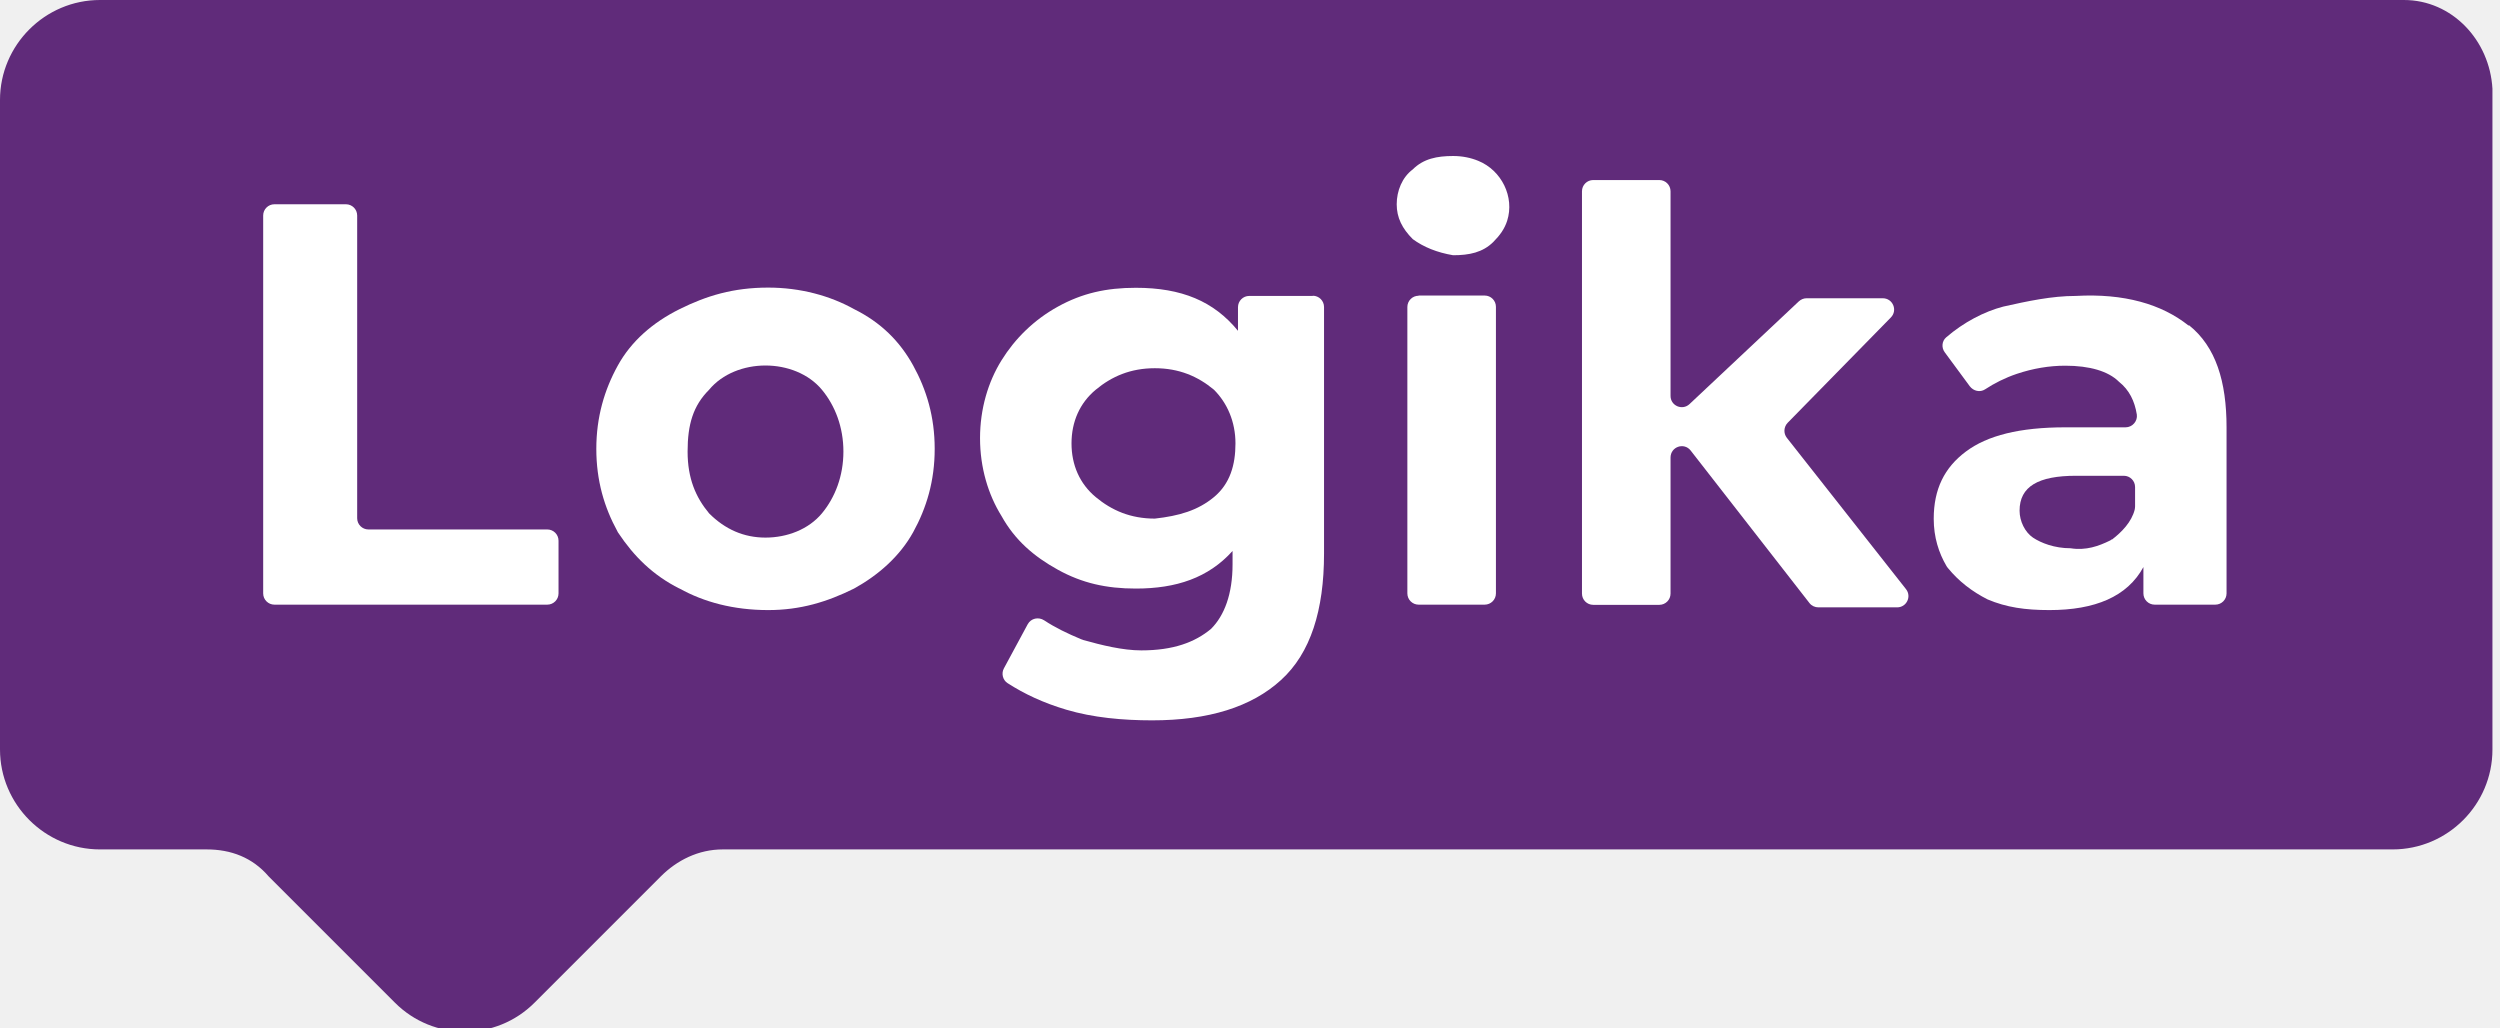
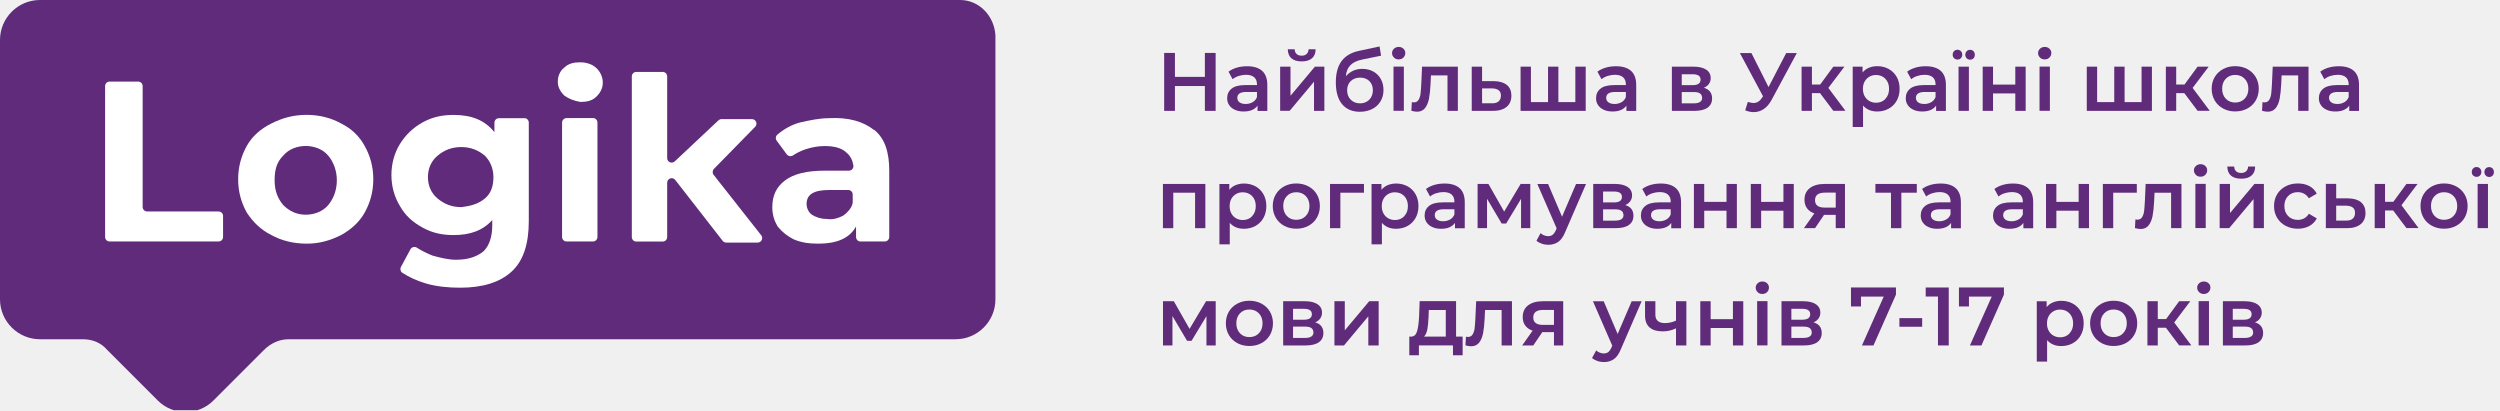
- <svg xmlns="http://www.w3.org/2000/svg" width="129" height="53" viewBox="0 0 129 53" fill="none">
-   <path fill-rule="evenodd" clip-rule="evenodd" d="M124.04 0H5.16C2.32 0 0 2.32 0 5.16V38.67C0 41.51 2.32 43.83 5.16 43.83H10.67C11.92 43.83 13.03 44.25 13.86 45.22L20.38 51.74C22.37 53.73 25.59 53.73 27.58 51.74L34.1 45.22C34.93 44.39 36.04 43.83 37.29 43.83H123.46C126.3 43.83 128.61 41.51 128.61 38.68V4.58C128.47 2.08 126.53 0 124.04 0Z" fill="#602B7A" />
-   <path d="M14.16 10.54H17.85C18.17 10.54 18.43 10.8 18.43 11.12V26.74C18.43 27.06 18.69 27.32 19.01 27.32H28.24C28.56 27.32 28.82 27.58 28.82 27.9V30.62C28.82 30.94 28.56 31.2 28.24 31.2H14.16C13.84 31.2 13.58 30.94 13.58 30.62V11.12C13.58 10.8 13.84 10.54 14.16 10.54Z" fill="white" />
-   <path d="M35.059 30.37C33.69 29.68 32.719 28.72 31.899 27.49C31.88 27.47 31.869 27.44 31.86 27.42C31.18 26.18 30.77 24.8 30.77 23.16C30.77 21.52 31.189 20.11 31.88 18.86C32.569 17.61 33.679 16.64 35.069 15.95C36.459 15.26 37.84 14.84 39.639 14.84C41.3 14.84 42.83 15.26 44.069 15.95C45.459 16.64 46.429 17.61 47.12 18.86C47.809 20.11 48.23 21.5 48.23 23.16C48.23 24.82 47.809 26.21 47.12 27.46C46.429 28.71 45.319 29.68 44.069 30.37C42.679 31.06 41.3 31.48 39.639 31.48C37.84 31.48 36.309 31.06 35.069 30.37H35.059ZM42.41 26.49C43.099 25.66 43.52 24.55 43.52 23.3C43.52 22.05 43.099 20.94 42.41 20.11C41.719 19.28 40.609 18.86 39.499 18.86C38.389 18.86 37.279 19.28 36.59 20.11C35.76 20.94 35.48 21.91 35.48 23.3C35.48 24.69 35.9 25.66 36.59 26.49C37.419 27.32 38.389 27.74 39.499 27.74C40.609 27.74 41.719 27.32 42.41 26.49Z" fill="white" />
-   <path d="M67.74 15.26C68.06 15.26 68.32 15.52 68.32 15.84V28.57C68.32 31.48 67.63 33.7 66.1 35.09C64.58 36.48 62.36 37.17 59.45 37.17C57.93 37.17 56.4 37.03 55.02 36.62C53.84 36.27 52.86 35.81 51.99 35.25C51.74 35.09 51.66 34.75 51.8 34.49L53.03 32.21C53.2 31.9 53.59 31.82 53.88 32.01C54.44 32.38 55.08 32.69 55.8 32.99C55.83 32.99 55.86 33.01 55.88 33.02C56.84 33.29 57.93 33.56 58.89 33.56C60.55 33.56 61.66 33.14 62.49 32.45C63.18 31.76 63.6 30.65 63.6 29.12V28.43C62.35 29.82 60.69 30.37 58.61 30.37C57.09 30.37 55.84 30.09 54.59 29.4C53.34 28.71 52.37 27.87 51.68 26.63C50.99 25.52 50.57 24.13 50.57 22.61C50.57 21.09 50.99 19.7 51.68 18.59C52.37 17.48 53.34 16.51 54.59 15.82C55.84 15.13 57.08 14.85 58.61 14.85C60.97 14.85 62.63 15.54 63.88 17.07V15.85C63.88 15.53 64.14 15.27 64.46 15.27H67.74V15.26ZM62.64 25.65C63.47 24.96 63.75 23.99 63.75 22.88C63.75 21.77 63.33 20.8 62.64 20.11C61.81 19.42 60.84 19 59.59 19C58.34 19 57.37 19.42 56.54 20.11C55.71 20.8 55.29 21.77 55.29 22.88C55.29 23.99 55.71 24.96 56.54 25.65C57.37 26.34 58.34 26.76 59.59 26.76C60.84 26.62 61.81 26.34 62.64 25.65Z" fill="white" />
-   <path d="M72.9 12.34C72.35 11.79 72.07 11.23 72.07 10.54C72.07 9.85 72.35 9.15 72.9 8.74C73.45 8.19 74.15 8.05 74.98 8.05C75.46 8.05 75.89 8.14 76.28 8.3C77.48 8.79 78.16 10.16 77.77 11.39C77.64 11.8 77.4 12.14 77.06 12.48C76.51 13.03 75.81 13.17 74.98 13.17C74.15 13.03 73.46 12.75 72.9 12.34ZM73.2 15.25H76.61C76.93 15.25 77.19 15.51 77.19 15.83V30.62C77.19 30.94 76.93 31.2 76.61 31.2H73.2C72.88 31.2 72.62 30.94 72.62 30.62V15.84C72.62 15.52 72.88 15.26 73.2 15.26V15.25Z" fill="white" />
-   <path d="M86.2 23.61V30.63C86.2 30.95 85.94 31.21 85.62 31.21H82.21C81.89 31.21 81.63 30.95 81.63 30.63V9.87C81.63 9.55 81.89 9.29 82.21 9.29H85.62C85.94 9.29 86.2 9.55 86.2 9.87V20.43C86.2 20.94 86.81 21.2 87.18 20.85L92.82 15.55C92.93 15.45 93.07 15.39 93.22 15.39H97.15C97.67 15.39 97.93 16.01 97.57 16.38L92.24 21.82C92.04 22.03 92.02 22.36 92.2 22.59L98.35 30.4C98.65 30.78 98.38 31.34 97.89 31.34H93.83C93.65 31.34 93.48 31.26 93.37 31.12L87.24 23.25C86.9 22.81 86.2 23.05 86.2 23.61Z" fill="white" />
-   <path d="M112.95 16.78C114.34 17.89 114.89 19.69 114.89 22.05V30.62C114.89 30.94 114.63 31.2 114.31 31.2H111.18C110.86 31.2 110.6 30.94 110.6 30.62V29.26C109.77 30.79 108.1 31.48 105.75 31.48C104.5 31.48 103.53 31.34 102.56 30.93C101.75 30.52 101.07 29.99 100.52 29.32C100.49 29.28 100.46 29.25 100.44 29.21C100.04 28.53 99.78 27.72 99.78 26.77C99.78 25.24 100.33 24.13 101.44 23.3C102.55 22.47 104.21 22.05 106.57 22.05H109.68C110.03 22.05 110.31 21.73 110.26 21.39C110.15 20.7 109.87 20.12 109.34 19.7C108.79 19.15 107.82 18.87 106.57 18.87C105.74 18.87 104.91 19.01 104.07 19.29C103.45 19.5 102.9 19.78 102.43 20.09C102.17 20.26 101.83 20.18 101.64 19.93L100.35 18.18C100.17 17.94 100.2 17.6 100.42 17.41C101.32 16.63 102.4 16.07 103.37 15.82C104.62 15.54 105.87 15.27 107.11 15.27C109.6 15.13 111.54 15.69 112.93 16.8L112.95 16.78ZM108.98 27.84C109.49 27.45 109.99 26.93 110.15 26.3C110.16 26.24 110.17 26.19 110.17 26.13V25.13C110.17 24.81 109.91 24.55 109.59 24.55H107.12C105.18 24.55 104.21 25.1 104.21 26.35C104.21 26.9 104.49 27.46 104.9 27.74C105.32 28.02 106.01 28.29 106.84 28.29C107.64 28.42 108.31 28.17 108.86 27.9C108.9 27.88 108.94 27.86 108.97 27.83H108.98V27.84Z" fill="white" />
+ <svg xmlns="http://www.w3.org/2000/svg" width="323" height="53" viewBox="0 0 323 53" fill="none">
+   <g clip-path="url(#clip0_2450_6836)">
+     <path fill-rule="evenodd" clip-rule="evenodd" d="M124.04 0H5.16C2.32 0 0 2.32 0 5.16V38.67C0 41.51 2.32 43.83 5.16 43.83H10.67C11.92 43.83 13.03 44.25 13.86 45.22L20.38 51.74C22.37 53.73 25.59 53.73 27.58 51.74L34.1 45.22C34.93 44.39 36.04 43.83 37.29 43.83H123.46C126.3 43.83 128.61 41.51 128.61 38.68V4.58C128.47 2.08 126.53 0 124.04 0Z" fill="#602B7A" />
+     <path d="M14.16 10.54H17.85C18.17 10.54 18.43 10.8 18.43 11.12V26.74C18.43 27.06 18.69 27.32 19.01 27.32H28.24C28.56 27.32 28.82 27.58 28.82 27.9V30.62C28.82 30.94 28.56 31.2 28.24 31.2H14.16C13.84 31.2 13.58 30.94 13.58 30.62V11.12C13.58 10.8 13.84 10.54 14.16 10.54Z" fill="white" />
+     <path d="M35.059 30.37C33.69 29.68 32.719 28.72 31.899 27.49C31.88 27.47 31.869 27.44 31.86 27.42C31.18 26.18 30.77 24.8 30.77 23.16C30.77 21.52 31.189 20.11 31.88 18.86C32.569 17.61 33.679 16.64 35.069 15.95C36.459 15.26 37.84 14.84 39.639 14.84C41.3 14.84 42.83 15.26 44.069 15.95C45.459 16.64 46.429 17.61 47.12 18.86C47.809 20.11 48.23 21.5 48.23 23.16C48.23 24.82 47.809 26.21 47.12 27.46C46.429 28.71 45.319 29.68 44.069 30.37C42.679 31.06 41.3 31.48 39.639 31.48C37.84 31.48 36.309 31.06 35.069 30.37H35.059ZM42.41 26.49C43.099 25.66 43.52 24.55 43.52 23.3C43.52 22.05 43.099 20.94 42.41 20.11C41.719 19.28 40.609 18.86 39.499 18.86C38.389 18.86 37.279 19.28 36.59 20.11C35.76 20.94 35.48 21.91 35.48 23.3C35.48 24.69 35.9 25.66 36.59 26.49C37.419 27.32 38.389 27.74 39.499 27.74C40.609 27.74 41.719 27.32 42.41 26.49Z" fill="white" />
+     <path d="M67.74 15.26C68.06 15.26 68.32 15.52 68.32 15.84V28.57C68.32 31.48 67.63 33.7 66.1 35.09C64.58 36.48 62.36 37.17 59.45 37.17C57.93 37.17 56.4 37.03 55.02 36.62C53.84 36.27 52.86 35.81 51.99 35.25C51.74 35.09 51.66 34.75 51.8 34.49L53.03 32.21C53.2 31.9 53.59 31.82 53.88 32.01C54.44 32.38 55.08 32.69 55.8 32.99C55.83 32.99 55.86 33.01 55.88 33.02C56.84 33.29 57.93 33.56 58.89 33.56C60.55 33.56 61.66 33.14 62.49 32.45C63.18 31.76 63.6 30.65 63.6 29.12V28.43C62.35 29.82 60.69 30.37 58.61 30.37C57.09 30.37 55.84 30.09 54.59 29.4C53.34 28.71 52.37 27.87 51.68 26.63C50.99 25.52 50.57 24.13 50.57 22.61C50.57 21.09 50.99 19.7 51.68 18.59C52.37 17.48 53.34 16.51 54.59 15.82C55.84 15.13 57.08 14.85 58.61 14.85C60.97 14.85 62.63 15.54 63.88 17.07V15.85C63.88 15.53 64.14 15.27 64.46 15.27H67.74V15.26ZM62.64 25.65C63.47 24.96 63.75 23.99 63.75 22.88C63.75 21.77 63.33 20.8 62.64 20.11C61.81 19.42 60.84 19 59.59 19C58.34 19 57.37 19.42 56.54 20.11C55.71 20.8 55.29 21.77 55.29 22.88C55.29 23.99 55.71 24.96 56.54 25.65C57.37 26.34 58.34 26.76 59.59 26.76C60.84 26.62 61.81 26.34 62.64 25.65Z" fill="white" />
+     <path d="M72.9 12.34C72.35 11.79 72.07 11.23 72.07 10.54C72.07 9.85 72.35 9.15 72.9 8.74C73.45 8.19 74.15 8.05 74.98 8.05C75.46 8.05 75.89 8.14 76.28 8.3C77.48 8.79 78.16 10.16 77.77 11.39C77.64 11.8 77.4 12.14 77.06 12.48C76.51 13.03 75.81 13.17 74.98 13.17C74.15 13.03 73.46 12.75 72.9 12.34ZM73.2 15.25H76.61C76.93 15.25 77.19 15.51 77.19 15.83V30.62C77.19 30.94 76.93 31.2 76.61 31.2H73.2C72.88 31.2 72.62 30.94 72.62 30.62V15.84C72.62 15.52 72.88 15.26 73.2 15.26V15.25Z" fill="white" />
+     <path d="M86.2 23.61V30.63C86.2 30.95 85.94 31.21 85.62 31.21H82.21C81.89 31.21 81.63 30.95 81.63 30.63V9.87C81.63 9.55 81.89 9.29 82.21 9.29H85.62C85.94 9.29 86.2 9.55 86.2 9.87V20.43C86.2 20.94 86.81 21.2 87.18 20.85L92.82 15.55C92.93 15.45 93.07 15.39 93.22 15.39H97.15C97.67 15.39 97.93 16.01 97.57 16.38L92.24 21.82C92.04 22.03 92.02 22.36 92.2 22.59L98.35 30.4C98.65 30.78 98.38 31.34 97.89 31.34H93.83C93.65 31.34 93.48 31.26 93.37 31.12L87.24 23.25C86.9 22.81 86.2 23.05 86.2 23.61Z" fill="white" />
+     <path d="M112.95 16.78C114.34 17.89 114.89 19.69 114.89 22.05V30.62C114.89 30.94 114.63 31.2 114.31 31.2H111.18C110.86 31.2 110.6 30.94 110.6 30.62V29.26C109.77 30.79 108.1 31.48 105.75 31.48C104.5 31.48 103.53 31.34 102.56 30.93C101.75 30.52 101.07 29.99 100.52 29.32C100.49 29.28 100.46 29.25 100.44 29.21C100.04 28.53 99.78 27.72 99.78 26.77C99.78 25.24 100.33 24.13 101.44 23.3C102.55 22.47 104.21 22.05 106.57 22.05H109.68C110.03 22.05 110.31 21.73 110.26 21.39C110.15 20.7 109.87 20.12 109.34 19.7C108.79 19.15 107.82 18.87 106.57 18.87C105.74 18.87 104.91 19.01 104.07 19.29C103.45 19.5 102.9 19.78 102.43 20.09C102.17 20.26 101.83 20.18 101.64 19.93L100.35 18.18C100.17 17.94 100.2 17.6 100.42 17.41C101.32 16.63 102.4 16.07 103.37 15.82C104.62 15.54 105.87 15.27 107.11 15.27C109.6 15.13 111.54 15.69 112.93 16.8L112.95 16.78ZM108.98 27.84C109.49 27.45 109.99 26.93 110.15 26.3C110.16 26.24 110.17 26.19 110.17 26.13V25.13C110.17 24.81 109.91 24.55 109.59 24.55H107.12C105.18 24.55 104.21 25.1 104.21 26.35C104.21 26.9 104.49 27.46 104.9 27.74C105.32 28.02 106.01 28.29 106.84 28.29C107.64 28.42 108.31 28.17 108.86 27.9C108.9 27.88 108.94 27.86 108.97 27.83H108.98V27.84Z" fill="white" />
+     <path d="M157.06 6.838V14.325H155.669V11.116H151.801V14.325H150.41V6.838H151.801V9.931H155.669V6.838H157.06Z" fill="#602B7A" />
+     <path d="M163.068 9.155C163.514 9.557 163.737 10.163 163.737 10.983V14.334H162.471V13.639C162.31 13.889 162.07 14.076 161.767 14.21C161.464 14.343 161.098 14.406 160.67 14.406C160.242 14.406 159.868 14.334 159.547 14.183C159.226 14.04 158.977 13.835 158.807 13.577C158.629 13.318 158.549 13.024 158.549 12.694C158.549 12.177 158.736 11.767 159.119 11.455C159.503 11.143 160.1 10.992 160.92 10.992H162.4V10.902C162.4 10.501 162.284 10.198 162.043 9.984C161.802 9.77 161.446 9.664 160.982 9.664C160.661 9.664 160.349 9.717 160.037 9.815C159.725 9.913 159.467 10.056 159.253 10.234L158.727 9.262C159.03 9.031 159.387 8.861 159.806 8.736C160.225 8.612 160.67 8.558 161.143 8.558C161.981 8.558 162.631 8.763 163.077 9.164L163.068 9.155ZM161.847 13.202C162.105 13.051 162.293 12.828 162.4 12.543V11.883H161.018C160.251 11.883 159.859 12.133 159.859 12.641C159.859 12.881 159.957 13.077 160.144 13.22C160.34 13.363 160.608 13.434 160.947 13.434C161.285 13.434 161.579 13.354 161.838 13.202H161.847Z" fill="#602B7A" />
+     <path d="M165.395 8.612H166.732V12.373L169.887 8.612H171.108V14.325H169.771V10.555L166.625 14.316H165.395V8.612ZM166.847 7.533C166.544 7.266 166.393 6.874 166.384 6.365H167.275C167.275 6.624 167.364 6.829 167.516 6.972C167.668 7.114 167.881 7.194 168.167 7.194C168.452 7.194 168.657 7.123 168.817 6.972C168.978 6.82 169.058 6.615 169.067 6.365H169.976C169.976 6.882 169.816 7.266 169.504 7.533C169.201 7.801 168.755 7.934 168.176 7.934C167.596 7.934 167.159 7.801 166.856 7.533H166.847Z" fill="#602B7A" />
+     <path d="M177.428 9.236C177.838 9.467 178.168 9.788 178.4 10.207C178.631 10.617 178.747 11.099 178.747 11.633C178.747 12.168 178.622 12.667 178.364 13.095C178.105 13.523 177.749 13.853 177.285 14.085C176.822 14.316 176.296 14.441 175.699 14.441C174.709 14.441 173.943 14.111 173.399 13.461C172.855 12.81 172.588 11.856 172.588 10.626C172.588 9.476 172.837 8.567 173.328 7.899C173.818 7.23 174.576 6.784 175.583 6.57L178.239 6L178.435 7.194L176.029 7.685C175.333 7.827 174.816 8.068 174.478 8.416C174.139 8.754 173.934 9.236 173.88 9.86C174.139 9.557 174.451 9.316 174.807 9.147C175.173 8.977 175.574 8.897 176.002 8.897C176.546 8.897 177.018 9.013 177.437 9.245L177.428 9.236ZM176.92 12.872C177.223 12.552 177.375 12.15 177.375 11.66C177.375 11.17 177.223 10.769 176.92 10.475C176.617 10.172 176.216 10.029 175.726 10.029C175.235 10.029 174.825 10.181 174.513 10.475C174.21 10.778 174.05 11.17 174.05 11.66C174.05 12.15 174.201 12.569 174.513 12.881C174.825 13.193 175.226 13.354 175.717 13.354C176.207 13.354 176.608 13.193 176.911 12.881L176.92 12.872Z" fill="#602B7A" />
+     <path d="M180.102 7.435C179.942 7.284 179.853 7.087 179.853 6.865C179.853 6.642 179.933 6.446 180.102 6.294C180.271 6.143 180.468 6.062 180.708 6.062C180.949 6.062 181.154 6.134 181.314 6.285C181.475 6.428 181.564 6.615 181.564 6.838C181.564 7.07 181.484 7.275 181.323 7.435C181.163 7.596 180.958 7.676 180.708 7.676C180.459 7.676 180.263 7.596 180.102 7.444V7.435ZM180.04 8.603H181.377V14.316H180.04V8.612V8.603Z" fill="#602B7A" />
+     <path d="M188.355 8.612V14.325H187.018V9.744H184.879L184.826 10.876C184.79 11.633 184.719 12.266 184.621 12.774C184.514 13.283 184.344 13.684 184.095 13.987C183.845 14.281 183.515 14.432 183.087 14.432C182.891 14.432 182.642 14.397 182.348 14.316L182.41 13.193C182.508 13.211 182.597 13.229 182.669 13.229C182.936 13.229 183.141 13.122 183.275 12.899C183.408 12.685 183.498 12.418 183.533 12.115C183.569 11.812 183.604 11.375 183.631 10.813L183.729 8.612H188.347H188.355Z" fill="#602B7A" />
+     <path d="M194.693 10.983C195.086 11.313 195.273 11.776 195.273 12.373C195.273 12.97 195.059 13.488 194.631 13.826C194.203 14.165 193.597 14.334 192.822 14.325H190.147V8.612H191.485V10.484H193.018C193.749 10.492 194.301 10.662 194.693 10.983ZM193.606 13.104C193.811 12.935 193.918 12.685 193.918 12.355C193.918 12.026 193.82 11.803 193.615 11.651C193.41 11.5 193.116 11.42 192.706 11.42H191.485V13.345H192.706C193.098 13.363 193.401 13.283 193.606 13.113V13.104Z" fill="#602B7A" />
+     <path d="M204.873 8.612V14.325H196.458V8.612H197.795V13.193H200.006V8.612H201.343V13.193H203.535V8.612H204.873Z" fill="#602B7A" />
+     <path d="M210.729 9.155C211.175 9.557 211.398 10.163 211.398 10.983V14.334H210.132V13.639C209.972 13.889 209.731 14.076 209.428 14.21C209.125 14.343 208.759 14.406 208.331 14.406C207.904 14.406 207.529 14.334 207.208 14.183C206.887 14.04 206.638 13.835 206.468 13.577C206.29 13.318 206.21 13.024 206.21 12.694C206.21 12.177 206.397 11.767 206.78 11.455C207.164 11.143 207.761 10.992 208.581 10.992H210.061V10.902C210.061 10.501 209.945 10.198 209.704 9.984C209.463 9.77 209.107 9.664 208.643 9.664C208.322 9.664 208.011 9.717 207.699 9.815C207.387 9.913 207.128 10.056 206.914 10.234L206.388 9.262C206.691 9.031 207.048 8.861 207.467 8.736C207.886 8.612 208.331 8.558 208.804 8.558C209.642 8.558 210.292 8.763 210.738 9.164L210.729 9.155ZM209.508 13.202C209.767 13.051 209.954 12.828 210.061 12.543V11.883H208.679C207.912 11.883 207.52 12.133 207.52 12.641C207.52 12.881 207.618 13.077 207.806 13.22C208.002 13.363 208.269 13.434 208.608 13.434C208.946 13.434 209.241 13.354 209.499 13.202H209.508Z" fill="#602B7A" />
+     <path d="M221.203 12.721C221.203 13.238 221.006 13.63 220.623 13.906C220.24 14.183 219.669 14.325 218.912 14.325H216.006V8.612H218.796C219.491 8.612 220.044 8.737 220.436 8.995C220.828 9.254 221.024 9.619 221.024 10.082C221.024 10.377 220.944 10.626 220.792 10.84C220.641 11.054 220.427 11.223 220.142 11.339C220.846 11.553 221.203 12.008 221.203 12.712V12.721ZM217.281 11.001H218.68C219.375 11.001 219.714 10.76 219.714 10.287C219.714 9.815 219.366 9.592 218.68 9.592H217.281V11.001ZM219.91 12.641C219.91 12.391 219.821 12.204 219.652 12.079C219.482 11.954 219.215 11.892 218.849 11.892H217.281V13.354H218.814C219.545 13.354 219.919 13.113 219.919 12.641H219.91Z" fill="#602B7A" />
+     <path d="M232.158 6.838L228.904 12.881C228.619 13.416 228.28 13.817 227.879 14.085C227.487 14.352 227.05 14.486 226.587 14.486C226.212 14.486 225.847 14.405 225.481 14.254L225.82 13.166C226.114 13.256 226.355 13.309 226.551 13.309C226.997 13.309 227.371 13.077 227.665 12.614L227.781 12.436L224.795 6.856H226.284L228.494 11.25L230.776 6.856H232.149L232.158 6.838Z" fill="#602B7A" />
+     <path d="M235.135 12.035H234.101V14.325H232.764V8.612H234.101V10.92H235.17L236.864 8.612H238.299L236.222 11.357L238.433 14.316H236.864L235.144 12.026L235.135 12.035Z" fill="#602B7A" />
+     <path d="M244.022 8.915C244.459 9.155 244.806 9.503 245.056 9.94C245.306 10.386 245.43 10.894 245.43 11.473C245.43 12.052 245.306 12.56 245.056 13.006C244.806 13.452 244.459 13.799 244.022 14.04C243.585 14.281 243.086 14.406 242.533 14.406C241.767 14.406 241.152 14.147 240.706 13.639V16.411H239.369V8.612H240.644V9.36C240.867 9.093 241.134 8.888 241.464 8.754C241.785 8.621 242.15 8.549 242.542 8.549C243.095 8.549 243.594 8.674 244.031 8.915H244.022ZM243.594 12.765C243.915 12.436 244.067 12.008 244.067 11.473C244.067 10.938 243.906 10.51 243.594 10.181C243.273 9.851 242.872 9.69 242.382 9.69C242.061 9.69 241.776 9.762 241.517 9.913C241.259 10.065 241.054 10.27 240.911 10.537C240.76 10.805 240.688 11.125 240.688 11.482C240.688 11.838 240.76 12.15 240.911 12.427C241.063 12.703 241.268 12.908 241.517 13.051C241.767 13.193 242.061 13.274 242.382 13.274C242.872 13.274 243.282 13.113 243.594 12.783V12.765Z" fill="#602B7A" />
+     <path d="M250.743 9.155C251.189 9.557 251.411 10.163 251.411 10.983V14.334H250.146V13.639C249.985 13.889 249.745 14.076 249.441 14.21C249.138 14.343 248.773 14.406 248.345 14.406C247.917 14.406 247.543 14.334 247.222 14.183C246.901 14.04 246.651 13.835 246.482 13.577C246.304 13.318 246.224 13.024 246.224 12.694C246.224 12.177 246.411 11.767 246.794 11.455C247.177 11.143 247.775 10.992 248.595 10.992H250.074V10.902C250.074 10.501 249.958 10.198 249.718 9.984C249.477 9.77 249.121 9.664 248.657 9.664C248.336 9.664 248.024 9.717 247.712 9.815C247.4 9.913 247.142 10.056 246.928 10.234L246.402 9.262C246.705 9.031 247.061 8.861 247.48 8.736C247.899 8.612 248.345 8.558 248.817 8.558C249.655 8.558 250.306 8.763 250.752 9.164L250.743 9.155ZM249.522 13.202C249.78 13.051 249.967 12.828 250.074 12.543V11.883H248.693C247.926 11.883 247.534 12.133 247.534 12.641C247.534 12.881 247.632 13.077 247.819 13.22C248.015 13.363 248.283 13.434 248.621 13.434C248.96 13.434 249.254 13.354 249.513 13.202H249.522Z" fill="#602B7A" />
+     <path d="M252.463 7.524C252.348 7.408 252.285 7.257 252.285 7.07C252.285 6.882 252.348 6.731 252.463 6.606C252.579 6.481 252.731 6.428 252.909 6.428C253.087 6.428 253.221 6.49 253.346 6.606C253.462 6.731 253.524 6.882 253.524 7.07C253.524 7.257 253.462 7.399 253.346 7.515C253.23 7.64 253.087 7.694 252.909 7.694C252.731 7.694 252.579 7.631 252.463 7.515V7.524ZM253.043 8.612H254.38V14.325H253.043V8.612ZM254.095 7.524C253.979 7.399 253.916 7.257 253.916 7.079C253.916 6.9 253.979 6.74 254.095 6.615C254.211 6.49 254.362 6.437 254.54 6.437C254.719 6.437 254.861 6.499 254.977 6.615C255.093 6.74 255.146 6.891 255.146 7.079C255.146 7.266 255.093 7.417 254.977 7.533C254.861 7.649 254.719 7.711 254.54 7.711C254.362 7.711 254.211 7.649 254.095 7.533V7.524Z" fill="#602B7A" />
+     <path d="M256.162 8.612H257.499V10.929H260.378V8.612H261.715V14.325H260.378V12.07H257.499V14.325H256.162V8.612Z" fill="#602B7A" />
+     <path d="M263.57 7.435C263.409 7.284 263.32 7.087 263.32 6.865C263.32 6.642 263.401 6.446 263.57 6.294C263.739 6.143 263.935 6.062 264.176 6.062C264.417 6.062 264.622 6.134 264.782 6.285C264.943 6.428 265.032 6.615 265.032 6.838C265.032 7.07 264.952 7.275 264.791 7.435C264.631 7.596 264.426 7.676 264.176 7.676C263.926 7.676 263.73 7.596 263.57 7.444V7.435ZM263.507 8.603H264.845V14.316H263.507V8.612V8.603Z" fill="#602B7A" />
+     <path d="M278.028 8.612V14.325H269.613V8.612H270.95V13.193H273.161V8.612H274.498V13.193H276.691V8.612H278.028Z" fill="#602B7A" />
+     <path d="M282.199 12.035H281.165V14.325H279.828V8.612H281.165V10.92H282.235L283.928 8.612H285.364L283.287 11.357L285.497 14.316H283.928L282.208 12.026L282.199 12.035Z" fill="#602B7A" />
+     <path d="M287.227 14.022C286.763 13.773 286.398 13.425 286.139 12.979C285.881 12.534 285.747 12.026 285.747 11.464C285.747 10.902 285.881 10.394 286.139 9.958C286.398 9.521 286.763 9.173 287.227 8.924C287.69 8.674 288.207 8.549 288.787 8.549C289.366 8.549 289.892 8.674 290.355 8.924C290.819 9.173 291.184 9.521 291.443 9.958C291.701 10.394 291.835 10.902 291.835 11.464C291.835 12.026 291.701 12.534 291.443 12.979C291.184 13.425 290.819 13.773 290.355 14.022C289.892 14.272 289.366 14.397 288.787 14.397C288.207 14.397 287.69 14.272 287.227 14.022ZM290.008 12.757C290.329 12.427 290.489 11.999 290.489 11.464C290.489 10.929 290.329 10.501 290.008 10.172C289.687 9.842 289.277 9.681 288.787 9.681C288.296 9.681 287.886 9.842 287.574 10.172C287.253 10.501 287.102 10.929 287.102 11.464C287.102 11.999 287.262 12.427 287.574 12.757C287.895 13.086 288.296 13.247 288.787 13.247C289.277 13.247 289.687 13.086 290.008 12.757Z" fill="#602B7A" />
+     <path d="M298.262 8.612V14.325H296.925V9.744H294.785L294.732 10.876C294.696 11.633 294.625 12.266 294.527 12.774C294.429 13.283 294.251 13.684 294.001 13.987C293.751 14.281 293.422 14.432 292.994 14.432C292.798 14.432 292.548 14.397 292.254 14.316L292.316 13.193C292.414 13.211 292.504 13.229 292.575 13.229C292.842 13.229 293.047 13.122 293.181 12.899C293.315 12.685 293.404 12.418 293.439 12.115C293.475 11.812 293.511 11.375 293.537 10.813L293.636 8.612H298.253H298.262Z" fill="#602B7A" />
+     <path d="M304.118 9.155C304.564 9.557 304.786 10.163 304.786 10.983V14.334H303.521V13.639C303.36 13.889 303.12 14.076 302.816 14.21C302.513 14.343 302.148 14.406 301.72 14.406C301.292 14.406 300.918 14.334 300.597 14.183C300.276 14.04 300.026 13.835 299.857 13.577C299.679 13.318 299.599 13.024 299.599 12.694C299.599 12.177 299.786 11.767 300.169 11.455C300.552 11.143 301.15 10.992 301.97 10.992H303.449V10.902C303.449 10.501 303.333 10.198 303.093 9.984C302.852 9.77 302.496 9.664 302.032 9.664C301.711 9.664 301.399 9.717 301.087 9.815C300.775 9.913 300.517 10.056 300.303 10.234L299.777 9.262C300.08 9.031 300.437 8.861 300.855 8.736C301.274 8.612 301.72 8.558 302.193 8.558C303.03 8.558 303.681 8.763 304.127 9.164L304.118 9.155ZM302.897 13.202C303.155 13.051 303.342 12.828 303.449 12.543V11.883H302.068C301.301 11.883 300.909 12.133 300.909 12.641C300.909 12.881 301.007 13.077 301.194 13.22C301.39 13.363 301.658 13.434 301.996 13.434C302.335 13.434 302.629 13.354 302.888 13.202H302.897Z" fill="#602B7A" />
+     <path d="M155.732 23.765V29.479H154.404V24.897H151.587V29.479H150.25V23.765H155.723H155.732Z" fill="#602B7A" />
+     <path d="M162.203 24.068C162.64 24.309 162.987 24.656 163.237 25.093C163.486 25.539 163.611 26.047 163.611 26.626C163.611 27.206 163.486 27.714 163.237 28.159C162.987 28.605 162.64 28.953 162.203 29.193C161.766 29.434 161.267 29.559 160.714 29.559C159.948 29.559 159.333 29.3 158.887 28.792V31.564H157.55V23.774H158.824V24.523C159.047 24.255 159.315 24.05 159.645 23.916C159.965 23.783 160.331 23.712 160.723 23.712C161.276 23.712 161.775 23.836 162.212 24.077L162.203 24.068ZM161.775 27.919C162.096 27.589 162.247 27.161 162.247 26.626C162.247 26.091 162.087 25.663 161.775 25.334C161.454 25.004 161.053 24.843 160.563 24.843C160.242 24.843 159.956 24.915 159.698 25.066C159.44 25.218 159.234 25.423 159.092 25.69C158.94 25.958 158.869 26.279 158.869 26.635C158.869 26.992 158.94 27.304 159.092 27.58C159.243 27.856 159.448 28.061 159.698 28.204C159.948 28.347 160.242 28.427 160.563 28.427C161.053 28.427 161.463 28.266 161.775 27.936V27.919Z" fill="#602B7A" />
+     <path d="M165.92 29.175C165.457 28.926 165.091 28.578 164.833 28.133C164.574 27.687 164.44 27.179 164.44 26.617C164.44 26.056 164.574 25.548 164.833 25.111C165.091 24.674 165.457 24.326 165.92 24.077C166.384 23.827 166.901 23.703 167.48 23.703C168.059 23.703 168.585 23.827 169.049 24.077C169.512 24.326 169.878 24.674 170.136 25.111C170.395 25.557 170.528 26.056 170.528 26.617C170.528 27.179 170.395 27.687 170.136 28.133C169.878 28.578 169.512 28.926 169.049 29.175C168.585 29.425 168.059 29.55 167.48 29.55C166.901 29.55 166.384 29.425 165.92 29.175ZM168.701 27.91C169.022 27.58 169.183 27.152 169.183 26.617C169.183 26.082 169.022 25.655 168.701 25.325C168.38 24.995 167.97 24.835 167.48 24.835C166.99 24.835 166.58 24.995 166.268 25.325C165.947 25.655 165.795 26.082 165.795 26.617C165.795 27.152 165.956 27.58 166.268 27.91C166.58 28.24 166.99 28.4 167.48 28.4C167.97 28.4 168.38 28.24 168.701 27.91Z" fill="#602B7A" />
+     <path d="M176.224 24.897H173.176V29.479H171.839V23.765H176.224V24.897Z" fill="#602B7A" />
+     <path d="M181.858 24.068C182.295 24.309 182.642 24.656 182.892 25.093C183.142 25.539 183.266 26.047 183.266 26.626C183.266 27.206 183.142 27.714 182.892 28.159C182.642 28.605 182.295 28.953 181.858 29.193C181.421 29.434 180.922 29.559 180.369 29.559C179.603 29.559 178.988 29.3 178.542 28.792V31.564H177.205V23.774H178.48V24.523C178.703 24.255 178.97 24.05 179.3 23.916C179.621 23.783 179.986 23.712 180.378 23.712C180.931 23.712 181.43 23.836 181.867 24.077L181.858 24.068ZM181.43 27.919C181.751 27.589 181.903 27.161 181.903 26.626C181.903 26.091 181.742 25.663 181.43 25.334C181.109 25.004 180.708 24.843 180.218 24.843C179.897 24.843 179.612 24.915 179.353 25.066C179.095 25.218 178.89 25.423 178.747 25.69C178.596 25.958 178.524 26.279 178.524 26.635C178.524 26.992 178.596 27.304 178.747 27.58C178.899 27.856 179.104 28.061 179.353 28.204C179.603 28.347 179.897 28.427 180.218 28.427C180.708 28.427 181.118 28.266 181.43 27.936V27.919Z" fill="#602B7A" />
+     <path d="M188.579 24.309C189.024 24.71 189.247 25.316 189.247 26.136V29.488H187.982V28.792C187.821 29.042 187.58 29.229 187.277 29.363C186.974 29.496 186.609 29.559 186.181 29.559C185.753 29.559 185.379 29.488 185.058 29.336C184.737 29.193 184.487 28.988 184.318 28.73C184.14 28.471 184.06 28.177 184.06 27.847C184.06 27.33 184.247 26.92 184.63 26.608C185.013 26.296 185.611 26.145 186.431 26.145H187.91V26.056C187.91 25.655 187.794 25.352 187.554 25.138C187.313 24.924 186.957 24.817 186.493 24.817C186.172 24.817 185.86 24.87 185.548 24.968C185.236 25.066 184.978 25.209 184.764 25.387L184.238 24.416C184.541 24.184 184.897 24.015 185.316 23.89C185.735 23.765 186.181 23.712 186.653 23.712C187.491 23.712 188.142 23.916 188.588 24.318L188.579 24.309ZM187.358 28.355C187.616 28.204 187.803 27.981 187.91 27.696V27.036H186.529C185.762 27.036 185.37 27.286 185.37 27.794C185.37 28.035 185.468 28.231 185.655 28.373C185.851 28.516 186.119 28.587 186.457 28.587C186.796 28.587 187.09 28.507 187.349 28.355H187.358Z" fill="#602B7A" />
+     <path d="M196.521 29.479V25.69L194.596 28.881H194.016L192.126 25.681V29.479H190.905V23.765H192.305L194.337 27.339L196.467 23.765H197.715V29.479H196.521Z" fill="#602B7A" />
+     <path d="M204.918 23.765L202.244 29.933C201.994 30.557 201.691 30.994 201.334 31.244C200.978 31.493 200.55 31.627 200.042 31.627C199.757 31.627 199.471 31.582 199.195 31.484C198.919 31.386 198.687 31.261 198.509 31.101L199.044 30.12C199.168 30.245 199.32 30.334 199.498 30.406C199.676 30.477 199.846 30.513 200.024 30.513C200.256 30.513 200.452 30.45 200.604 30.334C200.755 30.21 200.898 30.014 201.022 29.728L201.121 29.505L198.625 23.774H200.015L201.816 27.999L203.625 23.774H204.909L204.918 23.765Z" fill="#602B7A" />
+     <path d="M211.041 27.874C211.041 28.391 210.845 28.783 210.462 29.06C210.079 29.336 209.508 29.479 208.751 29.479H205.845V23.765H208.635C209.33 23.765 209.883 23.89 210.275 24.148C210.667 24.407 210.863 24.772 210.863 25.236C210.863 25.53 210.783 25.779 210.631 25.993C210.48 26.207 210.266 26.377 209.981 26.493C210.685 26.706 211.041 27.161 211.041 27.865V27.874ZM207.119 26.154H208.519C209.214 26.154 209.553 25.913 209.553 25.441C209.553 24.968 209.205 24.745 208.519 24.745H207.119V26.154ZM209.749 27.794C209.749 27.544 209.66 27.357 209.49 27.232C209.321 27.108 209.054 27.045 208.688 27.045H207.119V28.507H208.653C209.383 28.507 209.758 28.266 209.758 27.794H209.749Z" fill="#602B7A" />
+     <path d="M216.523 24.309C216.969 24.71 217.192 25.316 217.192 26.136V29.488H215.926V28.792C215.765 29.042 215.525 29.229 215.222 29.363C214.919 29.496 214.553 29.559 214.125 29.559C213.698 29.559 213.323 29.488 213.002 29.336C212.681 29.193 212.432 28.988 212.262 28.73C212.084 28.471 212.004 28.177 212.004 27.847C212.004 27.33 212.191 26.92 212.574 26.608C212.958 26.296 213.555 26.145 214.375 26.145H215.855V26.056C215.855 25.655 215.739 25.352 215.498 25.138C215.257 24.924 214.901 24.817 214.437 24.817C214.116 24.817 213.804 24.87 213.492 24.968C213.181 25.066 212.922 25.209 212.708 25.387L212.182 24.416C212.485 24.184 212.842 24.015 213.261 23.89C213.68 23.765 214.125 23.712 214.598 23.712C215.436 23.712 216.086 23.916 216.532 24.318L216.523 24.309ZM215.302 28.355C215.56 28.204 215.748 27.981 215.855 27.696V27.036H214.473C213.706 27.036 213.314 27.286 213.314 27.794C213.314 28.035 213.412 28.231 213.599 28.373C213.796 28.516 214.063 28.587 214.402 28.587C214.74 28.587 215.035 28.507 215.293 28.355H215.302Z" fill="#602B7A" />
+     <path d="M218.85 23.765H220.187V26.082H223.066V23.765H224.403V29.479H223.066V27.224H220.187V29.479H218.85V23.765Z" fill="#602B7A" />
+     <path d="M226.203 23.765H227.54V26.082H230.419V23.765H231.756V29.479H230.419V27.224H227.54V29.479H226.203V23.765Z" fill="#602B7A" />
+     <path d="M238.37 23.765V29.479H237.176V27.758H235.669L234.502 29.479H233.066L234.412 27.571C234.002 27.428 233.681 27.206 233.468 26.912C233.254 26.617 233.138 26.252 233.138 25.815C233.138 25.155 233.369 24.656 233.833 24.3C234.296 23.943 234.938 23.765 235.749 23.765H238.37ZM234.502 25.86C234.502 26.502 234.92 26.822 235.749 26.822H237.176V24.888H235.794C234.929 24.888 234.502 25.209 234.502 25.86Z" fill="#602B7A" />
+     <path d="M247.65 24.897H245.653V29.479H244.316V24.897H242.302V23.765H247.65V24.897Z" fill="#602B7A" />
+     <path d="M252.677 24.309C253.123 24.71 253.346 25.316 253.346 26.136V29.488H252.08V28.792C251.92 29.042 251.679 29.229 251.376 29.363C251.073 29.496 250.708 29.559 250.28 29.559C249.852 29.559 249.477 29.488 249.157 29.336C248.836 29.193 248.586 28.988 248.417 28.73C248.238 28.471 248.158 28.177 248.158 27.847C248.158 27.33 248.345 26.92 248.729 26.608C249.112 26.296 249.709 26.145 250.529 26.145H252.009V26.056C252.009 25.655 251.893 25.352 251.652 25.138C251.412 24.924 251.055 24.817 250.592 24.817C250.271 24.817 249.959 24.87 249.647 24.968C249.335 25.066 249.076 25.209 248.862 25.387L248.336 24.416C248.64 24.184 248.996 24.015 249.415 23.89C249.834 23.765 250.28 23.712 250.752 23.712C251.59 23.712 252.241 23.916 252.686 24.318L252.677 24.309ZM251.456 28.355C251.715 28.204 251.902 27.981 252.009 27.696V27.036H250.627C249.861 27.036 249.469 27.286 249.469 27.794C249.469 28.035 249.567 28.231 249.754 28.373C249.95 28.516 250.217 28.587 250.556 28.587C250.895 28.587 251.189 28.507 251.447 28.355H251.456Z" fill="#602B7A" />
+     <path d="M262.018 24.309C262.464 24.71 262.687 25.316 262.687 26.136V29.488H261.421V28.792C261.261 29.042 261.02 29.229 260.717 29.363C260.414 29.496 260.048 29.559 259.62 29.559C259.193 29.559 258.818 29.488 258.497 29.336C258.176 29.193 257.927 28.988 257.758 28.73C257.579 28.471 257.499 28.177 257.499 27.847C257.499 27.33 257.686 26.92 258.069 26.608C258.453 26.296 259.05 26.145 259.87 26.145H261.35V26.056C261.35 25.655 261.234 25.352 260.993 25.138C260.752 24.924 260.396 24.817 259.932 24.817C259.612 24.817 259.3 24.87 258.988 24.968C258.676 25.066 258.417 25.209 258.203 25.387L257.677 24.416C257.98 24.184 258.337 24.015 258.756 23.89C259.175 23.765 259.62 23.712 260.093 23.712C260.931 23.712 261.581 23.916 262.027 24.318L262.018 24.309ZM260.797 28.355C261.056 28.204 261.243 27.981 261.35 27.696V27.036H259.968C259.202 27.036 258.809 27.286 258.809 27.794C258.809 28.035 258.907 28.231 259.095 28.373C259.291 28.516 259.558 28.587 259.897 28.587C260.236 28.587 260.53 28.507 260.788 28.355H260.797Z" fill="#602B7A" />
+     <path d="M264.345 23.765H265.682V26.082H268.561V23.765H269.898V29.479H268.561V27.224H265.682V29.479H264.345V23.765Z" fill="#602B7A" />
+     <path d="M276.075 24.897H273.027V29.479H271.689V23.765H276.075V24.897Z" fill="#602B7A" />
+     <path d="M281.843 23.765V29.479H280.506V24.897H278.366L278.313 26.029C278.277 26.787 278.206 27.42 278.108 27.928C278.001 28.436 277.832 28.837 277.582 29.14C277.332 29.434 277.003 29.586 276.575 29.586C276.379 29.586 276.129 29.55 275.835 29.47L275.897 28.347C275.995 28.364 276.085 28.382 276.156 28.382C276.423 28.382 276.628 28.275 276.762 28.052C276.896 27.838 276.985 27.571 277.02 27.268C277.056 26.965 277.092 26.528 277.119 25.967L277.217 23.765H281.834H281.843Z" fill="#602B7A" />
+     <path d="M283.706 22.588C283.545 22.437 283.456 22.241 283.456 22.018C283.456 21.795 283.536 21.599 283.706 21.447C283.875 21.296 284.071 21.216 284.312 21.216C284.552 21.216 284.757 21.287 284.918 21.438C285.078 21.581 285.167 21.768 285.167 21.991C285.167 22.223 285.087 22.428 284.927 22.588C284.766 22.749 284.561 22.829 284.312 22.829C284.062 22.829 283.866 22.749 283.706 22.597V22.588ZM283.643 23.756H284.98V29.47H283.643V23.756Z" fill="#602B7A" />
+     <path d="M286.78 23.765H288.117V27.526L291.273 23.765H292.494V29.479H291.157V25.717L288.01 29.479H286.78V23.765ZM288.233 22.686C287.93 22.419 287.779 22.027 287.77 21.519H288.661C288.661 21.777 288.75 21.982 288.902 22.125C289.053 22.267 289.267 22.348 289.552 22.348C289.838 22.348 290.043 22.276 290.203 22.125C290.364 21.973 290.444 21.768 290.453 21.519H291.362C291.362 22.036 291.201 22.419 290.889 22.686C290.586 22.954 290.141 23.087 289.561 23.087C288.982 23.087 288.545 22.954 288.242 22.686H288.233Z" fill="#602B7A" />
+     <path d="M295.302 29.175C294.83 28.926 294.464 28.578 294.197 28.133C293.929 27.687 293.805 27.179 293.805 26.617C293.805 26.056 293.938 25.548 294.197 25.111C294.464 24.665 294.83 24.326 295.293 24.077C295.757 23.827 296.292 23.703 296.889 23.703C297.45 23.703 297.95 23.818 298.369 24.041C298.796 24.273 299.108 24.594 299.322 25.022L298.297 25.619C298.137 25.352 297.932 25.155 297.682 25.022C297.433 24.888 297.165 24.826 296.871 24.826C296.372 24.826 295.962 24.986 295.632 25.316C295.302 25.637 295.142 26.074 295.142 26.617C295.142 27.161 295.302 27.589 295.632 27.919C295.953 28.24 296.372 28.409 296.88 28.409C297.174 28.409 297.441 28.346 297.691 28.213C297.941 28.079 298.146 27.883 298.306 27.616L299.331 28.213C299.108 28.641 298.787 28.971 298.36 29.202C297.932 29.434 297.441 29.55 296.889 29.55C296.301 29.55 295.766 29.425 295.293 29.175H295.302Z" fill="#602B7A" />
+     <path d="M305.045 26.136C305.437 26.466 305.624 26.929 305.624 27.526C305.624 28.124 305.41 28.641 304.983 28.98C304.555 29.318 303.949 29.488 303.173 29.479H300.499V23.756H301.836V25.628H303.369C304.1 25.637 304.653 25.806 305.045 26.127V26.136ZM303.958 28.258C304.163 28.088 304.27 27.838 304.27 27.509C304.27 27.179 304.171 26.956 303.966 26.805C303.77 26.653 303.467 26.573 303.057 26.573H301.836V28.498H303.057C303.449 28.516 303.753 28.436 303.958 28.266V28.258Z" fill="#602B7A" />
+     <path d="M309.181 27.188H308.147V29.479H306.81V23.765H308.147V26.074H309.216L310.91 23.765H312.345L310.268 26.51L312.479 29.47H310.91L309.19 27.179L309.181 27.188Z" fill="#602B7A" />
+     <path d="M314.208 29.175C313.745 28.926 313.379 28.578 313.121 28.133C312.862 27.687 312.729 27.179 312.729 26.617C312.729 26.056 312.862 25.548 313.121 25.111C313.379 24.674 313.745 24.326 314.208 24.077C314.672 23.827 315.189 23.703 315.768 23.703C316.347 23.703 316.873 23.827 317.337 24.077C317.8 24.326 318.166 24.674 318.424 25.111C318.683 25.548 318.817 26.056 318.817 26.617C318.817 27.179 318.683 27.687 318.424 28.133C318.166 28.578 317.8 28.926 317.337 29.175C316.873 29.425 316.347 29.55 315.768 29.55C315.189 29.55 314.672 29.425 314.208 29.175ZM316.989 27.91C317.31 27.58 317.471 27.152 317.471 26.617C317.471 26.082 317.31 25.655 316.989 25.325C316.668 24.995 316.258 24.835 315.768 24.835C315.278 24.835 314.868 24.995 314.556 25.325C314.235 25.655 314.083 26.082 314.083 26.617C314.083 27.152 314.244 27.58 314.556 27.91C314.877 28.24 315.278 28.4 315.768 28.4C316.258 28.4 316.668 28.24 316.989 27.91Z" fill="#602B7A" />
+     <path d="M319.53 22.677C319.414 22.562 319.352 22.41 319.352 22.223C319.352 22.036 319.414 21.884 319.53 21.759C319.646 21.635 319.797 21.581 319.976 21.581C320.154 21.581 320.287 21.643 320.412 21.759C320.528 21.884 320.591 22.036 320.591 22.223C320.591 22.41 320.528 22.553 320.412 22.669C320.296 22.793 320.154 22.847 319.976 22.847C319.797 22.847 319.646 22.784 319.53 22.669V22.677ZM320.109 23.765H321.446V29.479H320.109V23.765ZM321.161 22.677C321.045 22.553 320.983 22.41 320.983 22.232C320.983 22.053 321.045 21.893 321.161 21.768C321.277 21.643 321.428 21.59 321.607 21.59C321.785 21.59 321.928 21.652 322.044 21.768C322.159 21.893 322.213 22.045 322.213 22.232C322.213 22.419 322.159 22.57 322.044 22.686C321.928 22.802 321.785 22.865 321.607 22.865C321.428 22.865 321.277 22.802 321.161 22.686V22.677Z" fill="#602B7A" />
+     <path d="M155.874 44.632V40.844L153.949 44.035H153.37L151.48 40.835V44.632H150.259V38.918H151.658L153.691 42.493L155.821 38.918H157.069V44.632H155.874Z" fill="#602B7A" />
+     <path d="M159.859 44.329C159.395 44.079 159.03 43.731 158.771 43.286C158.513 42.84 158.379 42.332 158.379 41.77C158.379 41.209 158.513 40.701 158.771 40.264C159.03 39.827 159.395 39.48 159.859 39.23C160.322 38.981 160.839 38.856 161.418 38.856C161.998 38.856 162.524 38.981 162.987 39.23C163.451 39.48 163.816 39.827 164.075 40.264C164.333 40.71 164.467 41.209 164.467 41.77C164.467 42.332 164.333 42.84 164.075 43.286C163.816 43.731 163.451 44.079 162.987 44.329C162.524 44.578 161.998 44.703 161.418 44.703C160.839 44.703 160.322 44.578 159.859 44.329ZM162.64 43.063C162.961 42.733 163.121 42.305 163.121 41.77C163.121 41.236 162.961 40.808 162.64 40.478C162.319 40.148 161.909 39.988 161.418 39.988C160.928 39.988 160.518 40.148 160.206 40.478C159.885 40.808 159.734 41.236 159.734 41.77C159.734 42.305 159.894 42.733 160.206 43.063C160.518 43.393 160.928 43.553 161.418 43.553C161.909 43.553 162.319 43.393 162.64 43.063Z" fill="#602B7A" />
+     <path d="M170.983 43.027C170.983 43.544 170.787 43.937 170.403 44.213C170.02 44.489 169.45 44.632 168.692 44.632H165.786V38.918H168.576C169.271 38.918 169.824 39.043 170.216 39.301C170.608 39.56 170.805 39.925 170.805 40.389C170.805 40.683 170.724 40.933 170.573 41.147C170.421 41.361 170.207 41.53 169.922 41.646C170.626 41.86 170.983 42.314 170.983 43.019V43.027ZM167.061 41.307H168.46C169.155 41.307 169.494 41.066 169.494 40.594C169.494 40.122 169.147 39.899 168.46 39.899H167.061V41.307ZM169.69 42.947C169.69 42.698 169.601 42.51 169.432 42.386C169.262 42.261 168.995 42.199 168.63 42.199H167.061V43.66H168.594C169.325 43.66 169.699 43.42 169.699 42.947H169.69Z" fill="#602B7A" />
+     <path d="M172.409 38.918H173.746V42.68L176.902 38.918H178.123V44.632H176.786V40.87L173.639 44.632H172.409V38.918Z" fill="#602B7A" />
+     <path d="M188.971 43.491V45.898H187.723V44.623H183.32V45.898H182.081V43.491H182.348C182.714 43.473 182.963 43.241 183.088 42.787C183.222 42.332 183.311 41.69 183.347 40.87L183.418 38.909H188.125V43.491H188.971ZM184.408 42.573C184.327 42.983 184.185 43.295 183.98 43.491H186.796V40.05H184.604L184.568 40.968C184.541 41.628 184.488 42.163 184.408 42.573Z" fill="#602B7A" />
+     <path d="M195.345 38.918V44.632H194.008V40.05H191.868L191.815 41.182C191.779 41.94 191.708 42.573 191.61 43.081C191.503 43.589 191.334 43.99 191.084 44.293C190.834 44.587 190.505 44.739 190.077 44.739C189.881 44.739 189.631 44.703 189.337 44.623L189.399 43.5C189.497 43.518 189.586 43.535 189.658 43.535C189.925 43.535 190.13 43.428 190.264 43.206C190.398 42.992 190.487 42.724 190.522 42.421C190.558 42.118 190.594 41.681 190.62 41.12L190.719 38.918H195.336H195.345Z" fill="#602B7A" />
+     <path d="M201.967 38.918V44.632H200.772V42.911H199.266L198.098 44.632H196.663L198.009 42.724C197.599 42.582 197.278 42.359 197.064 42.065C196.85 41.771 196.734 41.405 196.734 40.968C196.734 40.309 196.966 39.81 197.43 39.453C197.893 39.096 198.535 38.918 199.346 38.918H201.967ZM198.098 41.013C198.098 41.655 198.517 41.976 199.346 41.976H200.772V40.041H199.391C198.526 40.041 198.098 40.362 198.098 41.013Z" fill="#602B7A" />
+     <path d="M212.102 38.918L209.428 45.087C209.179 45.71 208.876 46.147 208.519 46.397C208.162 46.646 207.735 46.78 207.227 46.78C206.941 46.78 206.656 46.736 206.38 46.638C206.103 46.539 205.872 46.415 205.693 46.254L206.228 45.274C206.353 45.398 206.505 45.488 206.683 45.559C206.861 45.63 207.03 45.666 207.209 45.666C207.44 45.666 207.637 45.603 207.788 45.488C207.94 45.363 208.082 45.167 208.207 44.882L208.305 44.659L205.809 38.927H207.2L209 43.152L210.81 38.927H212.093L212.102 38.918Z" fill="#602B7A" />
+     <path d="M217.877 38.918V44.632H216.54V42.421C215.988 42.689 215.417 42.813 214.82 42.813C214.089 42.813 213.519 42.644 213.126 42.305C212.734 41.967 212.538 41.45 212.538 40.745V38.918H213.875V40.665C213.875 41.031 213.982 41.298 214.196 41.476C214.41 41.655 214.713 41.744 215.105 41.744C215.604 41.744 216.086 41.637 216.54 41.423V38.918H217.877Z" fill="#602B7A" />
+     <path d="M219.679 38.918H221.016V41.236H223.895V38.918H225.232V44.632H223.895V42.377H221.016V44.632H219.679V38.918Z" fill="#602B7A" />
+     <path d="M227.086 37.742C226.925 37.59 226.836 37.394 226.836 37.171C226.836 36.948 226.916 36.752 227.086 36.601C227.255 36.449 227.451 36.369 227.692 36.369C227.932 36.369 228.137 36.44 228.298 36.592C228.458 36.734 228.547 36.922 228.547 37.144C228.547 37.376 228.467 37.581 228.307 37.742C228.146 37.902 227.941 37.982 227.692 37.982C227.442 37.982 227.246 37.902 227.086 37.75V37.742ZM227.023 38.909H228.36V44.623H227.023V38.909Z" fill="#602B7A" />
+     <path d="M235.367 43.027C235.367 43.544 235.17 43.937 234.787 44.213C234.404 44.489 233.833 44.632 233.076 44.632H230.17V38.918H232.96C233.655 38.918 234.208 39.043 234.6 39.301C234.992 39.56 235.188 39.925 235.188 40.389C235.188 40.683 235.108 40.933 234.957 41.147C234.805 41.361 234.591 41.53 234.306 41.646C235.01 41.86 235.367 42.314 235.367 43.019V43.027ZM231.445 41.307H232.844C233.539 41.307 233.878 41.066 233.878 40.594C233.878 40.122 233.53 39.899 232.844 39.899H231.445V41.307ZM234.074 42.947C234.074 42.698 233.985 42.51 233.816 42.386C233.646 42.261 233.379 42.199 233.013 42.199H231.445V43.66H232.978C233.709 43.66 234.083 43.42 234.083 42.947H234.074Z" fill="#602B7A" />
+     <path d="M244.957 37.144V38.071L242.051 44.632H240.563L243.379 38.321H240.438V39.596H239.146V37.144H244.966H244.957Z" fill="#602B7A" />
+     <path d="M245.403 41.102H248.345V42.216H245.403V41.102Z" fill="#602B7A" />
+     <path d="M251.777 37.144V44.632H250.386V38.312H248.8V37.144H251.777Z" fill="#602B7A" />
+     <path d="M258.907 37.144V38.071L256.002 44.632H254.513L257.33 38.321H254.388V39.596H253.096V37.144H258.916H258.907Z" fill="#602B7A" />
+     <path d="M267.803 39.221C268.24 39.462 268.588 39.809 268.837 40.246C269.087 40.692 269.212 41.2 269.212 41.779C269.212 42.359 269.087 42.867 268.837 43.313C268.588 43.758 268.24 44.106 267.803 44.347C267.367 44.587 266.867 44.712 266.315 44.712C265.548 44.712 264.933 44.454 264.487 43.946V46.718H263.15V38.927H264.425V39.676C264.648 39.408 264.915 39.203 265.245 39.07C265.566 38.936 265.931 38.865 266.324 38.865C266.876 38.865 267.375 38.989 267.812 39.23L267.803 39.221ZM267.375 43.072C267.696 42.742 267.848 42.314 267.848 41.779C267.848 41.245 267.687 40.817 267.375 40.487C267.055 40.157 266.653 39.997 266.163 39.997C265.842 39.997 265.557 40.068 265.299 40.22C265.04 40.371 264.835 40.576 264.692 40.843C264.541 41.111 264.47 41.432 264.47 41.788C264.47 42.145 264.541 42.457 264.692 42.733C264.844 43.01 265.049 43.215 265.299 43.357C265.548 43.5 265.842 43.58 266.163 43.58C266.653 43.58 267.063 43.42 267.375 43.09V43.072Z" fill="#602B7A" />
+     <path d="M271.521 44.329C271.057 44.079 270.692 43.731 270.433 43.286C270.175 42.84 270.041 42.332 270.041 41.77C270.041 41.209 270.175 40.701 270.433 40.264C270.692 39.827 271.057 39.48 271.521 39.23C271.984 38.981 272.501 38.856 273.081 38.856C273.66 38.856 274.186 38.981 274.649 39.23C275.113 39.48 275.478 39.827 275.737 40.264C275.995 40.71 276.129 41.209 276.129 41.77C276.129 42.332 275.995 42.84 275.737 43.286C275.478 43.731 275.113 44.079 274.649 44.329C274.186 44.578 273.66 44.703 273.081 44.703C272.501 44.703 271.984 44.578 271.521 44.329ZM274.302 43.063C274.623 42.733 274.783 42.305 274.783 41.77C274.783 41.236 274.623 40.808 274.302 40.478C273.981 40.148 273.571 39.988 273.081 39.988C272.59 39.988 272.18 40.148 271.868 40.478C271.547 40.808 271.396 41.236 271.396 41.77C271.396 42.305 271.556 42.733 271.868 43.063C272.18 43.393 272.59 43.553 273.081 43.553C273.571 43.553 273.981 43.393 274.302 43.063Z" fill="#602B7A" />
+     <path d="M279.819 42.341H278.785V44.632H277.448V38.918H278.785V41.227H279.855L281.549 38.918H282.984L280.907 41.664L283.117 44.623H281.549L279.828 42.332L279.819 42.341Z" fill="#602B7A" />
+     <path d="M284.125 37.742C283.964 37.59 283.875 37.394 283.875 37.171C283.875 36.948 283.955 36.752 284.125 36.601C284.294 36.449 284.49 36.369 284.731 36.369C284.971 36.369 285.176 36.44 285.337 36.592C285.497 36.734 285.586 36.922 285.586 37.144C285.586 37.376 285.506 37.581 285.346 37.742C285.185 37.902 284.98 37.982 284.731 37.982C284.481 37.982 284.285 37.902 284.125 37.75V37.742ZM284.062 38.909H285.399V44.623H284.062V38.909Z" fill="#602B7A" />
+     <path d="M292.396 43.027C292.396 43.544 292.2 43.937 291.816 44.213C291.433 44.489 290.863 44.632 290.105 44.632H287.199V38.918H289.989C290.684 38.918 291.237 39.043 291.629 39.301C292.021 39.56 292.218 39.925 292.218 40.389C292.218 40.683 292.137 40.933 291.986 41.147C291.834 41.361 291.62 41.53 291.335 41.646C292.039 41.86 292.396 42.314 292.396 43.019V43.027ZM288.474 41.307H289.873C290.569 41.307 290.907 41.066 290.907 40.594C290.907 40.122 290.56 39.899 289.873 39.899H288.474V41.307ZM291.103 42.947C291.103 42.698 291.014 42.51 290.845 42.386C290.676 42.261 290.408 42.199 290.043 42.199H288.474V43.66H290.007C290.738 43.66 291.112 43.42 291.112 42.947H291.103Z" fill="#602B7A" />
+   </g>
+   <defs>
+     <clipPath id="clip0_2450_6836">
+       <rect width="323" height="53" fill="white" />
+     </clipPath>
+   </defs>
</svg>
